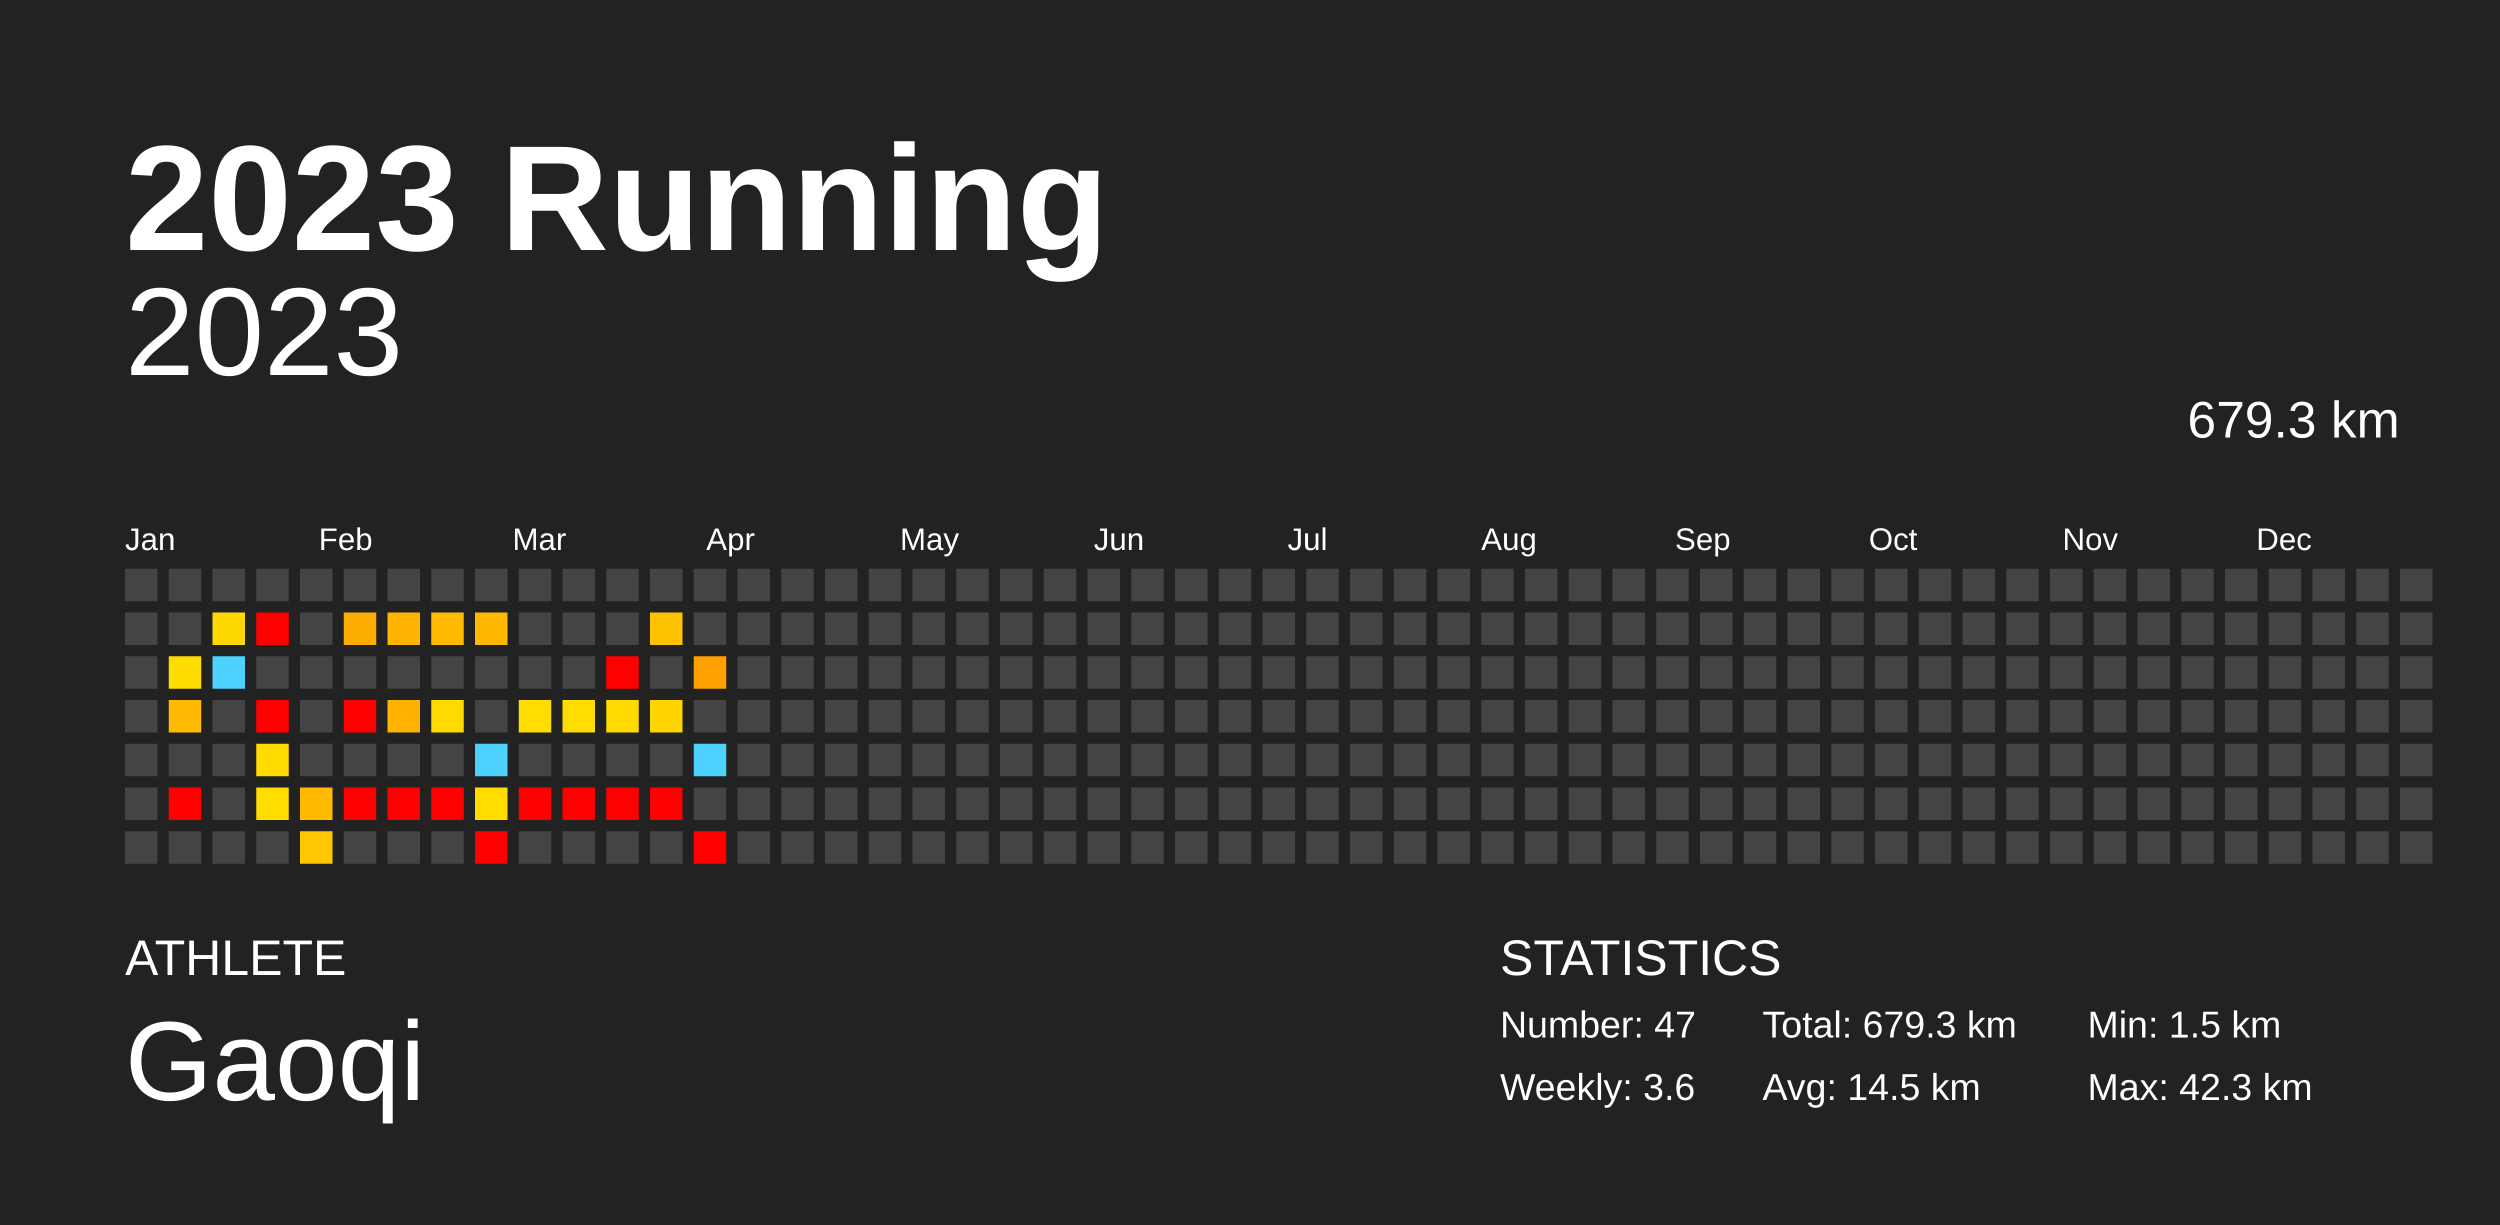
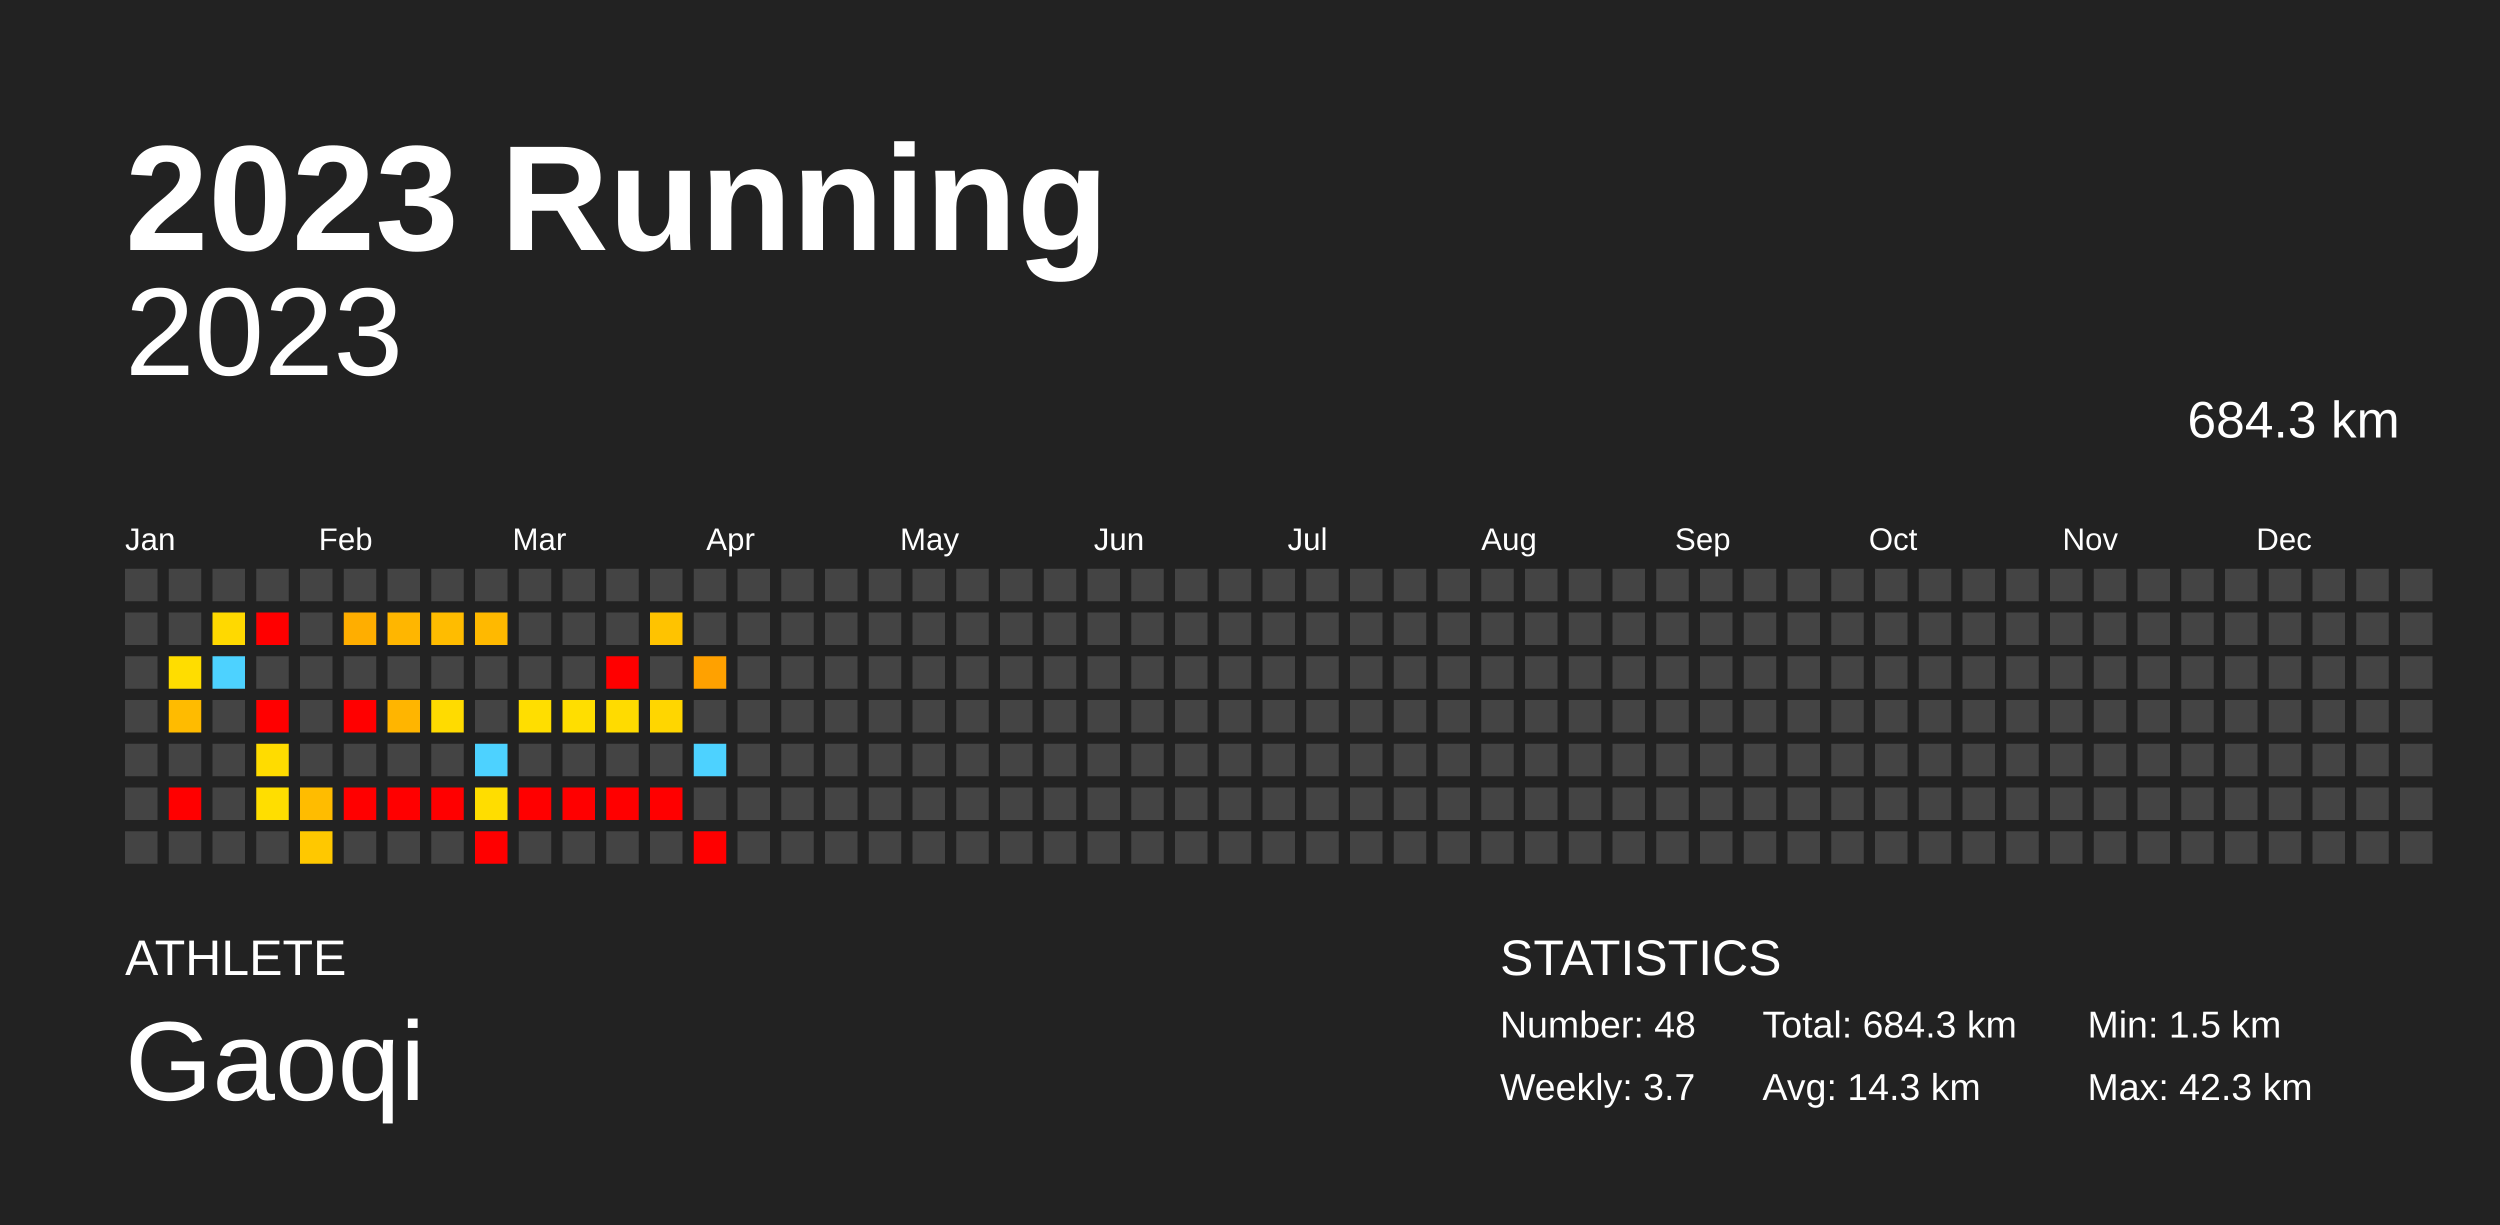
<svg xmlns="http://www.w3.org/2000/svg" baseProfile="full" height="98mm" version="1.1" viewBox="0,0,200,98" width="200mm">
  <defs />
  <rect fill="#222222" height="98" width="200" x="0" y="0" />
  <text fill="#FFFFFF" style="font-size:12px; font-family:Arial; font-weight:bold;" x="10" y="20">2023 Running</text>
  <text fill="#FFFFFF" style="font-size:4px; font-family:Arial" x="10" y="78">ATHLETE</text>
  <text fill="#FFFFFF" style="font-size:9px; font-family:Arial" x="10" y="88">Gaoqi</text>
  <text fill="#FFFFFF" style="font-size:4px; font-family:Arial" x="120" y="78">STATISTICS</text>
-   <text fill="#FFFFFF" style="font-size:3px; font-family:Arial" x="120" y="83">Number: 47</text>
-   <text fill="#FFFFFF" style="font-size:3px; font-family:Arial" x="120" y="88">Weekly: 3.6</text>
-   <text fill="#FFFFFF" style="font-size:3px; font-family:Arial" x="141" y="83">Total: 679.3 km</text>
-   <text fill="#FFFFFF" style="font-size:3px; font-family:Arial" x="141" y="88">Avg: 14.5 km</text>
+   <text fill="#FFFFFF" style="font-size:3px; font-family:Arial" x="120" y="83">Number: 48</text>
+   <text fill="#FFFFFF" style="font-size:3px; font-family:Arial" x="120" y="88">Weekly: 3.7</text>
+   <text fill="#FFFFFF" style="font-size:3px; font-family:Arial" x="141" y="83">Total: 684.3 km</text>
+   <text fill="#FFFFFF" style="font-size:3px; font-family:Arial" x="141" y="88">Avg: 14.3 km</text>
  <text fill="#FFFFFF" style="font-size:3px; font-family:Arial" x="167" y="83">Min: 1.5 km</text>
  <text fill="#FFFFFF" style="font-size:3px; font-family:Arial" x="167" y="88">Max: 42.3 km</text>
  <text alignment-baseline="hanging" fill="#FFFFFF" style="font-size:10.0px; font-family:Arial;" x="10" y="30">2023</text>
-   <text alignment-baseline="hanging" fill="#FFFFFF" style="font-size:4.125px; font-family:Arial;" x="175" y="35">679.3 km</text>
+   <text alignment-baseline="hanging" fill="#FFFFFF" style="font-size:4.125px; font-family:Arial;" x="175" y="35">684.3 km</text>
  <text fill="#FFFFFF" style="font-size:2.5px; font-family:Arial" x="10.0" y="44">Jan</text>
  <text fill="#FFFFFF" style="font-size:2.5px; font-family:Arial" x="25.5" y="44">Feb</text>
  <text fill="#FFFFFF" style="font-size:2.5px; font-family:Arial" x="41.0" y="44">Mar</text>
  <text fill="#FFFFFF" style="font-size:2.5px; font-family:Arial" x="56.5" y="44">Apr</text>
  <text fill="#FFFFFF" style="font-size:2.5px; font-family:Arial" x="72.0" y="44">May</text>
  <text fill="#FFFFFF" style="font-size:2.5px; font-family:Arial" x="87.5" y="44">Jun</text>
  <text fill="#FFFFFF" style="font-size:2.5px; font-family:Arial" x="103.0" y="44">Jul</text>
  <text fill="#FFFFFF" style="font-size:2.5px; font-family:Arial" x="118.5" y="44">Aug</text>
  <text fill="#FFFFFF" style="font-size:2.5px; font-family:Arial" x="134.0" y="44">Sep</text>
  <text fill="#FFFFFF" style="font-size:2.5px; font-family:Arial" x="149.5" y="44">Oct</text>
  <text fill="#FFFFFF" style="font-size:2.5px; font-family:Arial" x="165.0" y="44">Nov</text>
  <text fill="#FFFFFF" style="font-size:2.5px; font-family:Arial" x="180.5" y="44">Dec</text>
  <rect fill="#444444" height="2.6" width="2.6" x="10.0" y="45.5" />
  <rect fill="#444444" height="2.6" width="2.6" x="10.0" y="49.0" />
  <rect fill="#444444" height="2.6" width="2.6" x="10.0" y="52.5" />
  <rect fill="#444444" height="2.6" width="2.6" x="10.0" y="56.0" />
  <rect fill="#444444" height="2.6" width="2.6" x="10.0" y="59.5" />
  <rect fill="#444444" height="2.6" width="2.6" x="10.0" y="63.0" />
  <rect fill="#444444" height="2.6" width="2.6" x="10.0" y="66.5" />
  <rect fill="#444444" height="2.6" width="2.6" x="13.5" y="45.5" />
  <rect fill="#444444" height="2.6" width="2.6" x="13.5" y="49.0" />
-   <rect fill="#ffdc00" height="2.6" width="2.6" x="13.5" y="52.5" />
-   <rect fill="#ffb900" height="2.6" width="2.6" x="13.5" y="56.0" />
+   <rect fill="#ffdd00" height="2.6" width="2.6" x="13.5" y="52.5" />
+   <rect fill="#ffbb00" height="2.6" width="2.6" x="13.5" y="56.0" />
  <rect fill="#444444" height="2.6" width="2.6" x="13.5" y="59.5" />
  <rect fill="red" height="2.6" width="2.6" x="13.5" y="63.0" />
  <rect fill="#444444" height="2.6" width="2.6" x="13.5" y="66.5" />
  <rect fill="#444444" height="2.6" width="2.6" x="17.0" y="45.5" />
-   <rect fill="#ffd800" height="2.6" width="2.6" x="17.0" y="49.0" />
+   <rect fill="#ffd900" height="2.6" width="2.6" x="17.0" y="49.0" />
  <rect fill="#4dd2ff" height="2.6" width="2.6" x="17.0" y="52.5" />
  <rect fill="#444444" height="2.6" width="2.6" x="17.0" y="56.0" />
  <rect fill="#444444" height="2.6" width="2.6" x="17.0" y="59.5" />
  <rect fill="#444444" height="2.6" width="2.6" x="17.0" y="63.0" />
  <rect fill="#444444" height="2.6" width="2.6" x="17.0" y="66.5" />
  <rect fill="#444444" height="2.6" width="2.6" x="20.5" y="45.5" />
  <rect fill="red" height="2.6" width="2.6" x="20.5" y="49.0" />
  <rect fill="#444444" height="2.6" width="2.6" x="20.5" y="52.5" />
  <rect fill="red" height="2.6" width="2.6" x="20.5" y="56.0" />
-   <rect fill="#ffdb00" height="2.6" width="2.6" x="20.5" y="59.5" />
-   <rect fill="#ffdd00" height="2.6" width="2.6" x="20.5" y="63.0" />
+   <rect fill="#ffdc00" height="2.6" width="2.6" x="20.5" y="59.5" />
+   <rect fill="#ffde00" height="2.6" width="2.6" x="20.5" y="63.0" />
  <rect fill="#444444" height="2.6" width="2.6" x="20.5" y="66.5" />
  <rect fill="#444444" height="2.6" width="2.6" x="24.0" y="45.5" />
  <rect fill="#444444" height="2.6" width="2.6" x="24.0" y="49.0" />
  <rect fill="#444444" height="2.6" width="2.6" x="24.0" y="52.5" />
  <rect fill="#444444" height="2.6" width="2.6" x="24.0" y="56.0" />
  <rect fill="#444444" height="2.6" width="2.6" x="24.0" y="59.5" />
-   <rect fill="#ffba00" height="2.6" width="2.6" x="24.0" y="63.0" />
-   <rect fill="#ffc700" height="2.6" width="2.6" x="24.0" y="66.5" />
+   <rect fill="#ffbc00" height="2.6" width="2.6" x="24.0" y="63.0" />
+   <rect fill="#ffc800" height="2.6" width="2.6" x="24.0" y="66.5" />
  <rect fill="#444444" height="2.6" width="2.6" x="27.5" y="45.5" />
-   <rect fill="#ffac00" height="2.6" width="2.6" x="27.5" y="49.0" />
+   <rect fill="#ffae00" height="2.6" width="2.6" x="27.5" y="49.0" />
  <rect fill="#444444" height="2.6" width="2.6" x="27.5" y="52.5" />
  <rect fill="red" height="2.6" width="2.6" x="27.5" y="56.0" />
  <rect fill="#444444" height="2.6" width="2.6" x="27.5" y="59.5" />
  <rect fill="red" height="2.6" width="2.6" x="27.5" y="63.0" />
  <rect fill="#444444" height="2.6" width="2.6" x="27.5" y="66.5" />
  <rect fill="#444444" height="2.6" width="2.6" x="31.0" y="45.5" />
-   <rect fill="#ffb400" height="2.6" width="2.6" x="31.0" y="49.0" />
+   <rect fill="#ffb600" height="2.6" width="2.6" x="31.0" y="49.0" />
  <rect fill="#444444" height="2.6" width="2.6" x="31.0" y="52.5" />
-   <rect fill="#ffb300" height="2.6" width="2.6" x="31.0" y="56.0" />
+   <rect fill="#ffb500" height="2.6" width="2.6" x="31.0" y="56.0" />
  <rect fill="#444444" height="2.6" width="2.6" x="31.0" y="59.5" />
  <rect fill="red" height="2.6" width="2.6" x="31.0" y="63.0" />
  <rect fill="#444444" height="2.6" width="2.6" x="31.0" y="66.5" />
  <rect fill="#444444" height="2.6" width="2.6" x="34.5" y="45.5" />
-   <rect fill="#ffba00" height="2.6" width="2.6" x="34.5" y="49.0" />
+   <rect fill="#ffbc00" height="2.6" width="2.6" x="34.5" y="49.0" />
  <rect fill="#444444" height="2.6" width="2.6" x="34.5" y="52.5" />
-   <rect fill="#ffda00" height="2.6" width="2.6" x="34.5" y="56.0" />
+   <rect fill="#ffdb00" height="2.6" width="2.6" x="34.5" y="56.0" />
  <rect fill="#444444" height="2.6" width="2.6" x="34.5" y="59.5" />
  <rect fill="red" height="2.6" width="2.6" x="34.5" y="63.0" />
  <rect fill="#444444" height="2.6" width="2.6" x="34.5" y="66.5" />
  <rect fill="#444444" height="2.6" width="2.6" x="38.0" y="45.5" />
-   <rect fill="#ffb800" height="2.6" width="2.6" x="38.0" y="49.0" />
+   <rect fill="#ffb900" height="2.6" width="2.6" x="38.0" y="49.0" />
  <rect fill="#444444" height="2.6" width="2.6" x="38.0" y="52.5" />
  <rect fill="#444444" height="2.6" width="2.6" x="38.0" y="56.0" />
  <rect fill="#4dd2ff" height="2.6" width="2.6" x="38.0" y="59.5" />
  <rect fill="#ffdd00" height="2.6" width="2.6" x="38.0" y="63.0" />
  <rect fill="red" height="2.6" width="2.6" x="38.0" y="66.5" />
  <rect fill="#444444" height="2.6" width="2.6" x="41.5" y="45.5" />
  <rect fill="#444444" height="2.6" width="2.6" x="41.5" y="49.0" />
  <rect fill="#444444" height="2.6" width="2.6" x="41.5" y="52.5" />
-   <rect fill="#ffdd00" height="2.6" width="2.6" x="41.5" y="56.0" />
+   <rect fill="#ffde00" height="2.6" width="2.6" x="41.5" y="56.0" />
  <rect fill="#444444" height="2.6" width="2.6" x="41.5" y="59.5" />
  <rect fill="red" height="2.6" width="2.6" x="41.5" y="63.0" />
  <rect fill="#444444" height="2.6" width="2.6" x="41.5" y="66.5" />
  <rect fill="#444444" height="2.6" width="2.6" x="45.0" y="45.5" />
  <rect fill="#444444" height="2.6" width="2.6" x="45.0" y="49.0" />
  <rect fill="#444444" height="2.6" width="2.6" x="45.0" y="52.5" />
-   <rect fill="#ffdd00" height="2.6" width="2.6" x="45.0" y="56.0" />
+   <rect fill="#ffde00" height="2.6" width="2.6" x="45.0" y="56.0" />
  <rect fill="#444444" height="2.6" width="2.6" x="45.0" y="59.5" />
  <rect fill="red" height="2.6" width="2.6" x="45.0" y="63.0" />
  <rect fill="#444444" height="2.6" width="2.6" x="45.0" y="66.5" />
  <rect fill="#444444" height="2.6" width="2.6" x="48.5" y="45.5" />
  <rect fill="#444444" height="2.6" width="2.6" x="48.5" y="49.0" />
  <rect fill="red" height="2.6" width="2.6" x="48.5" y="52.5" />
-   <rect fill="#ffda00" height="2.6" width="2.6" x="48.5" y="56.0" />
+   <rect fill="#ffdb00" height="2.6" width="2.6" x="48.5" y="56.0" />
  <rect fill="#444444" height="2.6" width="2.6" x="48.5" y="59.5" />
  <rect fill="red" height="2.6" width="2.6" x="48.5" y="63.0" />
  <rect fill="#444444" height="2.6" width="2.6" x="48.5" y="66.5" />
  <rect fill="#444444" height="2.6" width="2.6" x="52.0" y="45.5" />
-   <rect fill="#ffc200" height="2.6" width="2.6" x="52.0" y="49.0" />
+   <rect fill="#ffc300" height="2.6" width="2.6" x="52.0" y="49.0" />
  <rect fill="#444444" height="2.6" width="2.6" x="52.0" y="52.5" />
-   <rect fill="#ffd500" height="2.6" width="2.6" x="52.0" y="56.0" />
+   <rect fill="#ffd600" height="2.6" width="2.6" x="52.0" y="56.0" />
  <rect fill="#444444" height="2.6" width="2.6" x="52.0" y="59.5" />
  <rect fill="red" height="2.6" width="2.6" x="52.0" y="63.0" />
  <rect fill="#444444" height="2.6" width="2.6" x="52.0" y="66.5" />
  <rect fill="#444444" height="2.6" width="2.6" x="55.5" y="45.5" />
  <rect fill="#444444" height="2.6" width="2.6" x="55.5" y="49.0" />
-   <rect fill="#ff9f00" height="2.6" width="2.6" x="55.5" y="52.5" />
+   <rect fill="#ffa100" height="2.6" width="2.6" x="55.5" y="52.5" />
  <rect fill="#444444" height="2.6" width="2.6" x="55.5" y="56.0" />
  <rect fill="#4dd2ff" height="2.6" width="2.6" x="55.5" y="59.5" />
  <rect fill="#444444" height="2.6" width="2.6" x="55.5" y="63.0" />
  <rect fill="red" height="2.6" width="2.6" x="55.5" y="66.5" />
  <rect fill="#444444" height="2.6" width="2.6" x="59.0" y="45.5" />
  <rect fill="#444444" height="2.6" width="2.6" x="59.0" y="49.0" />
  <rect fill="#444444" height="2.6" width="2.6" x="59.0" y="52.5" />
  <rect fill="#444444" height="2.6" width="2.6" x="59.0" y="56.0" />
  <rect fill="#444444" height="2.6" width="2.6" x="59.0" y="59.5" />
  <rect fill="#444444" height="2.6" width="2.6" x="59.0" y="63.0" />
  <rect fill="#444444" height="2.6" width="2.6" x="59.0" y="66.5" />
  <rect fill="#444444" height="2.6" width="2.6" x="62.5" y="45.5" />
  <rect fill="#444444" height="2.6" width="2.6" x="62.5" y="49.0" />
  <rect fill="#444444" height="2.6" width="2.6" x="62.5" y="52.5" />
  <rect fill="#444444" height="2.6" width="2.6" x="62.5" y="56.0" />
  <rect fill="#444444" height="2.6" width="2.6" x="62.5" y="59.5" />
  <rect fill="#444444" height="2.6" width="2.6" x="62.5" y="63.0" />
  <rect fill="#444444" height="2.6" width="2.6" x="62.5" y="66.5" />
  <rect fill="#444444" height="2.6" width="2.6" x="66.0" y="45.5" />
  <rect fill="#444444" height="2.6" width="2.6" x="66.0" y="49.0" />
  <rect fill="#444444" height="2.6" width="2.6" x="66.0" y="52.5" />
  <rect fill="#444444" height="2.6" width="2.6" x="66.0" y="56.0" />
  <rect fill="#444444" height="2.6" width="2.6" x="66.0" y="59.5" />
  <rect fill="#444444" height="2.6" width="2.6" x="66.0" y="63.0" />
  <rect fill="#444444" height="2.6" width="2.6" x="66.0" y="66.5" />
  <rect fill="#444444" height="2.6" width="2.6" x="69.5" y="45.5" />
  <rect fill="#444444" height="2.6" width="2.6" x="69.5" y="49.0" />
  <rect fill="#444444" height="2.6" width="2.6" x="69.5" y="52.5" />
  <rect fill="#444444" height="2.6" width="2.6" x="69.5" y="56.0" />
  <rect fill="#444444" height="2.6" width="2.6" x="69.5" y="59.5" />
  <rect fill="#444444" height="2.6" width="2.6" x="69.5" y="63.0" />
  <rect fill="#444444" height="2.6" width="2.6" x="69.5" y="66.5" />
  <rect fill="#444444" height="2.6" width="2.6" x="73.0" y="45.5" />
  <rect fill="#444444" height="2.6" width="2.6" x="73.0" y="49.0" />
  <rect fill="#444444" height="2.6" width="2.6" x="73.0" y="52.5" />
  <rect fill="#444444" height="2.6" width="2.6" x="73.0" y="56.0" />
  <rect fill="#444444" height="2.6" width="2.6" x="73.0" y="59.5" />
  <rect fill="#444444" height="2.6" width="2.6" x="73.0" y="63.0" />
  <rect fill="#444444" height="2.6" width="2.6" x="73.0" y="66.5" />
  <rect fill="#444444" height="2.6" width="2.6" x="76.5" y="45.5" />
  <rect fill="#444444" height="2.6" width="2.6" x="76.5" y="49.0" />
  <rect fill="#444444" height="2.6" width="2.6" x="76.5" y="52.5" />
  <rect fill="#444444" height="2.6" width="2.6" x="76.5" y="56.0" />
  <rect fill="#444444" height="2.6" width="2.6" x="76.5" y="59.5" />
  <rect fill="#444444" height="2.6" width="2.6" x="76.5" y="63.0" />
  <rect fill="#444444" height="2.6" width="2.6" x="76.5" y="66.5" />
  <rect fill="#444444" height="2.6" width="2.6" x="80.0" y="45.5" />
  <rect fill="#444444" height="2.6" width="2.6" x="80.0" y="49.0" />
  <rect fill="#444444" height="2.6" width="2.6" x="80.0" y="52.5" />
  <rect fill="#444444" height="2.6" width="2.6" x="80.0" y="56.0" />
  <rect fill="#444444" height="2.6" width="2.6" x="80.0" y="59.5" />
  <rect fill="#444444" height="2.6" width="2.6" x="80.0" y="63.0" />
  <rect fill="#444444" height="2.6" width="2.6" x="80.0" y="66.5" />
  <rect fill="#444444" height="2.6" width="2.6" x="83.5" y="45.5" />
  <rect fill="#444444" height="2.6" width="2.6" x="83.5" y="49.0" />
  <rect fill="#444444" height="2.6" width="2.6" x="83.5" y="52.5" />
  <rect fill="#444444" height="2.6" width="2.6" x="83.5" y="56.0" />
  <rect fill="#444444" height="2.6" width="2.6" x="83.5" y="59.5" />
  <rect fill="#444444" height="2.6" width="2.6" x="83.5" y="63.0" />
  <rect fill="#444444" height="2.6" width="2.6" x="83.5" y="66.5" />
  <rect fill="#444444" height="2.6" width="2.6" x="87.0" y="45.5" />
  <rect fill="#444444" height="2.6" width="2.6" x="87.0" y="49.0" />
  <rect fill="#444444" height="2.6" width="2.6" x="87.0" y="52.5" />
  <rect fill="#444444" height="2.6" width="2.6" x="87.0" y="56.0" />
  <rect fill="#444444" height="2.6" width="2.6" x="87.0" y="59.5" />
  <rect fill="#444444" height="2.6" width="2.6" x="87.0" y="63.0" />
  <rect fill="#444444" height="2.6" width="2.6" x="87.0" y="66.5" />
  <rect fill="#444444" height="2.6" width="2.6" x="90.5" y="45.5" />
  <rect fill="#444444" height="2.6" width="2.6" x="90.5" y="49.0" />
  <rect fill="#444444" height="2.6" width="2.6" x="90.5" y="52.5" />
  <rect fill="#444444" height="2.6" width="2.6" x="90.5" y="56.0" />
  <rect fill="#444444" height="2.6" width="2.6" x="90.5" y="59.5" />
  <rect fill="#444444" height="2.6" width="2.6" x="90.5" y="63.0" />
  <rect fill="#444444" height="2.6" width="2.6" x="90.5" y="66.5" />
  <rect fill="#444444" height="2.6" width="2.6" x="94.0" y="45.5" />
  <rect fill="#444444" height="2.6" width="2.6" x="94.0" y="49.0" />
  <rect fill="#444444" height="2.6" width="2.6" x="94.0" y="52.5" />
  <rect fill="#444444" height="2.6" width="2.6" x="94.0" y="56.0" />
  <rect fill="#444444" height="2.6" width="2.6" x="94.0" y="59.5" />
  <rect fill="#444444" height="2.6" width="2.6" x="94.0" y="63.0" />
  <rect fill="#444444" height="2.6" width="2.6" x="94.0" y="66.5" />
  <rect fill="#444444" height="2.6" width="2.6" x="97.5" y="45.5" />
  <rect fill="#444444" height="2.6" width="2.6" x="97.5" y="49.0" />
  <rect fill="#444444" height="2.6" width="2.6" x="97.5" y="52.5" />
  <rect fill="#444444" height="2.6" width="2.6" x="97.5" y="56.0" />
  <rect fill="#444444" height="2.6" width="2.6" x="97.5" y="59.5" />
  <rect fill="#444444" height="2.6" width="2.6" x="97.5" y="63.0" />
  <rect fill="#444444" height="2.6" width="2.6" x="97.5" y="66.5" />
  <rect fill="#444444" height="2.6" width="2.6" x="101.0" y="45.5" />
  <rect fill="#444444" height="2.6" width="2.6" x="101.0" y="49.0" />
  <rect fill="#444444" height="2.6" width="2.6" x="101.0" y="52.5" />
  <rect fill="#444444" height="2.6" width="2.6" x="101.0" y="56.0" />
  <rect fill="#444444" height="2.6" width="2.6" x="101.0" y="59.5" />
  <rect fill="#444444" height="2.6" width="2.6" x="101.0" y="63.0" />
  <rect fill="#444444" height="2.6" width="2.6" x="101.0" y="66.5" />
  <rect fill="#444444" height="2.6" width="2.6" x="104.5" y="45.5" />
  <rect fill="#444444" height="2.6" width="2.6" x="104.5" y="49.0" />
  <rect fill="#444444" height="2.6" width="2.6" x="104.5" y="52.5" />
  <rect fill="#444444" height="2.6" width="2.6" x="104.5" y="56.0" />
  <rect fill="#444444" height="2.6" width="2.6" x="104.5" y="59.5" />
  <rect fill="#444444" height="2.6" width="2.6" x="104.5" y="63.0" />
  <rect fill="#444444" height="2.6" width="2.6" x="104.5" y="66.5" />
  <rect fill="#444444" height="2.6" width="2.6" x="108.0" y="45.5" />
  <rect fill="#444444" height="2.6" width="2.6" x="108.0" y="49.0" />
  <rect fill="#444444" height="2.6" width="2.6" x="108.0" y="52.5" />
  <rect fill="#444444" height="2.6" width="2.6" x="108.0" y="56.0" />
  <rect fill="#444444" height="2.6" width="2.6" x="108.0" y="59.5" />
  <rect fill="#444444" height="2.6" width="2.6" x="108.0" y="63.0" />
  <rect fill="#444444" height="2.6" width="2.6" x="108.0" y="66.5" />
  <rect fill="#444444" height="2.6" width="2.6" x="111.5" y="45.5" />
  <rect fill="#444444" height="2.6" width="2.6" x="111.5" y="49.0" />
  <rect fill="#444444" height="2.6" width="2.6" x="111.5" y="52.5" />
  <rect fill="#444444" height="2.6" width="2.6" x="111.5" y="56.0" />
  <rect fill="#444444" height="2.6" width="2.6" x="111.5" y="59.5" />
  <rect fill="#444444" height="2.6" width="2.6" x="111.5" y="63.0" />
  <rect fill="#444444" height="2.6" width="2.6" x="111.5" y="66.5" />
  <rect fill="#444444" height="2.6" width="2.6" x="115.0" y="45.5" />
  <rect fill="#444444" height="2.6" width="2.6" x="115.0" y="49.0" />
  <rect fill="#444444" height="2.6" width="2.6" x="115.0" y="52.5" />
  <rect fill="#444444" height="2.6" width="2.6" x="115.0" y="56.0" />
  <rect fill="#444444" height="2.6" width="2.6" x="115.0" y="59.5" />
  <rect fill="#444444" height="2.6" width="2.6" x="115.0" y="63.0" />
  <rect fill="#444444" height="2.6" width="2.6" x="115.0" y="66.5" />
  <rect fill="#444444" height="2.6" width="2.6" x="118.5" y="45.5" />
  <rect fill="#444444" height="2.6" width="2.6" x="118.5" y="49.0" />
  <rect fill="#444444" height="2.6" width="2.6" x="118.5" y="52.5" />
  <rect fill="#444444" height="2.6" width="2.6" x="118.5" y="56.0" />
  <rect fill="#444444" height="2.6" width="2.6" x="118.5" y="59.5" />
  <rect fill="#444444" height="2.6" width="2.6" x="118.5" y="63.0" />
  <rect fill="#444444" height="2.6" width="2.6" x="118.5" y="66.5" />
  <rect fill="#444444" height="2.6" width="2.6" x="122.0" y="45.5" />
  <rect fill="#444444" height="2.6" width="2.6" x="122.0" y="49.0" />
  <rect fill="#444444" height="2.6" width="2.6" x="122.0" y="52.5" />
  <rect fill="#444444" height="2.6" width="2.6" x="122.0" y="56.0" />
  <rect fill="#444444" height="2.6" width="2.6" x="122.0" y="59.5" />
  <rect fill="#444444" height="2.6" width="2.6" x="122.0" y="63.0" />
  <rect fill="#444444" height="2.6" width="2.6" x="122.0" y="66.5" />
  <rect fill="#444444" height="2.6" width="2.6" x="125.5" y="45.5" />
  <rect fill="#444444" height="2.6" width="2.6" x="125.5" y="49.0" />
  <rect fill="#444444" height="2.6" width="2.6" x="125.5" y="52.5" />
  <rect fill="#444444" height="2.6" width="2.6" x="125.5" y="56.0" />
  <rect fill="#444444" height="2.6" width="2.6" x="125.5" y="59.5" />
  <rect fill="#444444" height="2.6" width="2.6" x="125.5" y="63.0" />
  <rect fill="#444444" height="2.6" width="2.6" x="125.5" y="66.5" />
  <rect fill="#444444" height="2.6" width="2.6" x="129.0" y="45.5" />
  <rect fill="#444444" height="2.6" width="2.6" x="129.0" y="49.0" />
  <rect fill="#444444" height="2.6" width="2.6" x="129.0" y="52.5" />
  <rect fill="#444444" height="2.6" width="2.6" x="129.0" y="56.0" />
  <rect fill="#444444" height="2.6" width="2.6" x="129.0" y="59.5" />
  <rect fill="#444444" height="2.6" width="2.6" x="129.0" y="63.0" />
  <rect fill="#444444" height="2.6" width="2.6" x="129.0" y="66.5" />
  <rect fill="#444444" height="2.6" width="2.6" x="132.5" y="45.5" />
  <rect fill="#444444" height="2.6" width="2.6" x="132.5" y="49.0" />
  <rect fill="#444444" height="2.6" width="2.6" x="132.5" y="52.5" />
  <rect fill="#444444" height="2.6" width="2.6" x="132.5" y="56.0" />
  <rect fill="#444444" height="2.6" width="2.6" x="132.5" y="59.5" />
  <rect fill="#444444" height="2.6" width="2.6" x="132.5" y="63.0" />
  <rect fill="#444444" height="2.6" width="2.6" x="132.5" y="66.5" />
  <rect fill="#444444" height="2.6" width="2.6" x="136.0" y="45.5" />
  <rect fill="#444444" height="2.6" width="2.6" x="136.0" y="49.0" />
  <rect fill="#444444" height="2.6" width="2.6" x="136.0" y="52.5" />
  <rect fill="#444444" height="2.6" width="2.6" x="136.0" y="56.0" />
  <rect fill="#444444" height="2.6" width="2.6" x="136.0" y="59.5" />
  <rect fill="#444444" height="2.6" width="2.6" x="136.0" y="63.0" />
  <rect fill="#444444" height="2.6" width="2.6" x="136.0" y="66.5" />
  <rect fill="#444444" height="2.6" width="2.6" x="139.5" y="45.5" />
  <rect fill="#444444" height="2.6" width="2.6" x="139.5" y="49.0" />
  <rect fill="#444444" height="2.6" width="2.6" x="139.5" y="52.5" />
  <rect fill="#444444" height="2.6" width="2.6" x="139.5" y="56.0" />
  <rect fill="#444444" height="2.6" width="2.6" x="139.5" y="59.5" />
  <rect fill="#444444" height="2.6" width="2.6" x="139.5" y="63.0" />
  <rect fill="#444444" height="2.6" width="2.6" x="139.5" y="66.5" />
  <rect fill="#444444" height="2.6" width="2.6" x="143.0" y="45.5" />
  <rect fill="#444444" height="2.6" width="2.6" x="143.0" y="49.0" />
  <rect fill="#444444" height="2.6" width="2.6" x="143.0" y="52.5" />
  <rect fill="#444444" height="2.6" width="2.6" x="143.0" y="56.0" />
  <rect fill="#444444" height="2.6" width="2.6" x="143.0" y="59.5" />
  <rect fill="#444444" height="2.6" width="2.6" x="143.0" y="63.0" />
  <rect fill="#444444" height="2.6" width="2.6" x="143.0" y="66.5" />
  <rect fill="#444444" height="2.6" width="2.6" x="146.5" y="45.5" />
  <rect fill="#444444" height="2.6" width="2.6" x="146.5" y="49.0" />
  <rect fill="#444444" height="2.6" width="2.6" x="146.5" y="52.5" />
  <rect fill="#444444" height="2.6" width="2.6" x="146.5" y="56.0" />
  <rect fill="#444444" height="2.6" width="2.6" x="146.5" y="59.5" />
  <rect fill="#444444" height="2.6" width="2.6" x="146.5" y="63.0" />
  <rect fill="#444444" height="2.6" width="2.6" x="146.5" y="66.5" />
  <rect fill="#444444" height="2.6" width="2.6" x="150.0" y="45.5" />
  <rect fill="#444444" height="2.6" width="2.6" x="150.0" y="49.0" />
  <rect fill="#444444" height="2.6" width="2.6" x="150.0" y="52.5" />
  <rect fill="#444444" height="2.6" width="2.6" x="150.0" y="56.0" />
  <rect fill="#444444" height="2.6" width="2.6" x="150.0" y="59.5" />
  <rect fill="#444444" height="2.6" width="2.6" x="150.0" y="63.0" />
  <rect fill="#444444" height="2.6" width="2.6" x="150.0" y="66.5" />
  <rect fill="#444444" height="2.6" width="2.6" x="153.5" y="45.5" />
  <rect fill="#444444" height="2.6" width="2.6" x="153.5" y="49.0" />
  <rect fill="#444444" height="2.6" width="2.6" x="153.5" y="52.5" />
  <rect fill="#444444" height="2.6" width="2.6" x="153.5" y="56.0" />
  <rect fill="#444444" height="2.6" width="2.6" x="153.5" y="59.5" />
  <rect fill="#444444" height="2.6" width="2.6" x="153.5" y="63.0" />
  <rect fill="#444444" height="2.6" width="2.6" x="153.5" y="66.5" />
  <rect fill="#444444" height="2.6" width="2.6" x="157.0" y="45.5" />
  <rect fill="#444444" height="2.6" width="2.6" x="157.0" y="49.0" />
  <rect fill="#444444" height="2.6" width="2.6" x="157.0" y="52.5" />
  <rect fill="#444444" height="2.6" width="2.6" x="157.0" y="56.0" />
  <rect fill="#444444" height="2.6" width="2.6" x="157.0" y="59.5" />
  <rect fill="#444444" height="2.6" width="2.6" x="157.0" y="63.0" />
  <rect fill="#444444" height="2.6" width="2.6" x="157.0" y="66.5" />
  <rect fill="#444444" height="2.6" width="2.6" x="160.5" y="45.5" />
  <rect fill="#444444" height="2.6" width="2.6" x="160.5" y="49.0" />
  <rect fill="#444444" height="2.6" width="2.6" x="160.5" y="52.5" />
  <rect fill="#444444" height="2.6" width="2.6" x="160.5" y="56.0" />
  <rect fill="#444444" height="2.6" width="2.6" x="160.5" y="59.5" />
  <rect fill="#444444" height="2.6" width="2.6" x="160.5" y="63.0" />
  <rect fill="#444444" height="2.6" width="2.6" x="160.5" y="66.5" />
  <rect fill="#444444" height="2.6" width="2.6" x="164.0" y="45.5" />
  <rect fill="#444444" height="2.6" width="2.6" x="164.0" y="49.0" />
  <rect fill="#444444" height="2.6" width="2.6" x="164.0" y="52.5" />
  <rect fill="#444444" height="2.6" width="2.6" x="164.0" y="56.0" />
  <rect fill="#444444" height="2.6" width="2.6" x="164.0" y="59.5" />
  <rect fill="#444444" height="2.6" width="2.6" x="164.0" y="63.0" />
  <rect fill="#444444" height="2.6" width="2.6" x="164.0" y="66.5" />
  <rect fill="#444444" height="2.6" width="2.6" x="167.5" y="45.5" />
  <rect fill="#444444" height="2.6" width="2.6" x="167.5" y="49.0" />
  <rect fill="#444444" height="2.6" width="2.6" x="167.5" y="52.5" />
  <rect fill="#444444" height="2.6" width="2.6" x="167.5" y="56.0" />
  <rect fill="#444444" height="2.6" width="2.6" x="167.5" y="59.5" />
  <rect fill="#444444" height="2.6" width="2.6" x="167.5" y="63.0" />
  <rect fill="#444444" height="2.6" width="2.6" x="167.5" y="66.5" />
  <rect fill="#444444" height="2.6" width="2.6" x="171.0" y="45.5" />
  <rect fill="#444444" height="2.6" width="2.6" x="171.0" y="49.0" />
  <rect fill="#444444" height="2.6" width="2.6" x="171.0" y="52.5" />
  <rect fill="#444444" height="2.6" width="2.6" x="171.0" y="56.0" />
  <rect fill="#444444" height="2.6" width="2.6" x="171.0" y="59.5" />
  <rect fill="#444444" height="2.6" width="2.6" x="171.0" y="63.0" />
  <rect fill="#444444" height="2.6" width="2.6" x="171.0" y="66.5" />
  <rect fill="#444444" height="2.6" width="2.6" x="174.5" y="45.5" />
  <rect fill="#444444" height="2.6" width="2.6" x="174.5" y="49.0" />
  <rect fill="#444444" height="2.6" width="2.6" x="174.5" y="52.5" />
  <rect fill="#444444" height="2.6" width="2.6" x="174.5" y="56.0" />
  <rect fill="#444444" height="2.6" width="2.6" x="174.5" y="59.5" />
  <rect fill="#444444" height="2.6" width="2.6" x="174.5" y="63.0" />
  <rect fill="#444444" height="2.6" width="2.6" x="174.5" y="66.5" />
  <rect fill="#444444" height="2.6" width="2.6" x="178.0" y="45.5" />
  <rect fill="#444444" height="2.6" width="2.6" x="178.0" y="49.0" />
  <rect fill="#444444" height="2.6" width="2.6" x="178.0" y="52.5" />
  <rect fill="#444444" height="2.6" width="2.6" x="178.0" y="56.0" />
  <rect fill="#444444" height="2.6" width="2.6" x="178.0" y="59.5" />
  <rect fill="#444444" height="2.6" width="2.6" x="178.0" y="63.0" />
  <rect fill="#444444" height="2.6" width="2.6" x="178.0" y="66.5" />
  <rect fill="#444444" height="2.6" width="2.6" x="181.5" y="45.5" />
  <rect fill="#444444" height="2.6" width="2.6" x="181.5" y="49.0" />
  <rect fill="#444444" height="2.6" width="2.6" x="181.5" y="52.5" />
  <rect fill="#444444" height="2.6" width="2.6" x="181.5" y="56.0" />
  <rect fill="#444444" height="2.6" width="2.6" x="181.5" y="59.5" />
  <rect fill="#444444" height="2.6" width="2.6" x="181.5" y="63.0" />
  <rect fill="#444444" height="2.6" width="2.6" x="181.5" y="66.5" />
  <rect fill="#444444" height="2.6" width="2.6" x="185.0" y="45.5" />
  <rect fill="#444444" height="2.6" width="2.6" x="185.0" y="49.0" />
  <rect fill="#444444" height="2.6" width="2.6" x="185.0" y="52.5" />
  <rect fill="#444444" height="2.6" width="2.6" x="185.0" y="56.0" />
  <rect fill="#444444" height="2.6" width="2.6" x="185.0" y="59.5" />
  <rect fill="#444444" height="2.6" width="2.6" x="185.0" y="63.0" />
  <rect fill="#444444" height="2.6" width="2.6" x="185.0" y="66.5" />
  <rect fill="#444444" height="2.6" width="2.6" x="188.5" y="45.5" />
  <rect fill="#444444" height="2.6" width="2.6" x="188.5" y="49.0" />
  <rect fill="#444444" height="2.6" width="2.6" x="188.5" y="52.5" />
  <rect fill="#444444" height="2.6" width="2.6" x="188.5" y="56.0" />
  <rect fill="#444444" height="2.6" width="2.6" x="188.5" y="59.5" />
  <rect fill="#444444" height="2.6" width="2.6" x="188.5" y="63.0" />
  <rect fill="#444444" height="2.6" width="2.6" x="188.5" y="66.5" />
  <rect fill="#444444" height="2.6" width="2.6" x="192.0" y="45.5" />
  <rect fill="#444444" height="2.6" width="2.6" x="192.0" y="49.0" />
  <rect fill="#444444" height="2.6" width="2.6" x="192.0" y="52.5" />
  <rect fill="#444444" height="2.6" width="2.6" x="192.0" y="56.0" />
  <rect fill="#444444" height="2.6" width="2.6" x="192.0" y="59.5" />
  <rect fill="#444444" height="2.6" width="2.6" x="192.0" y="63.0" />
  <rect fill="#444444" height="2.6" width="2.6" x="192.0" y="66.5" />
</svg>
